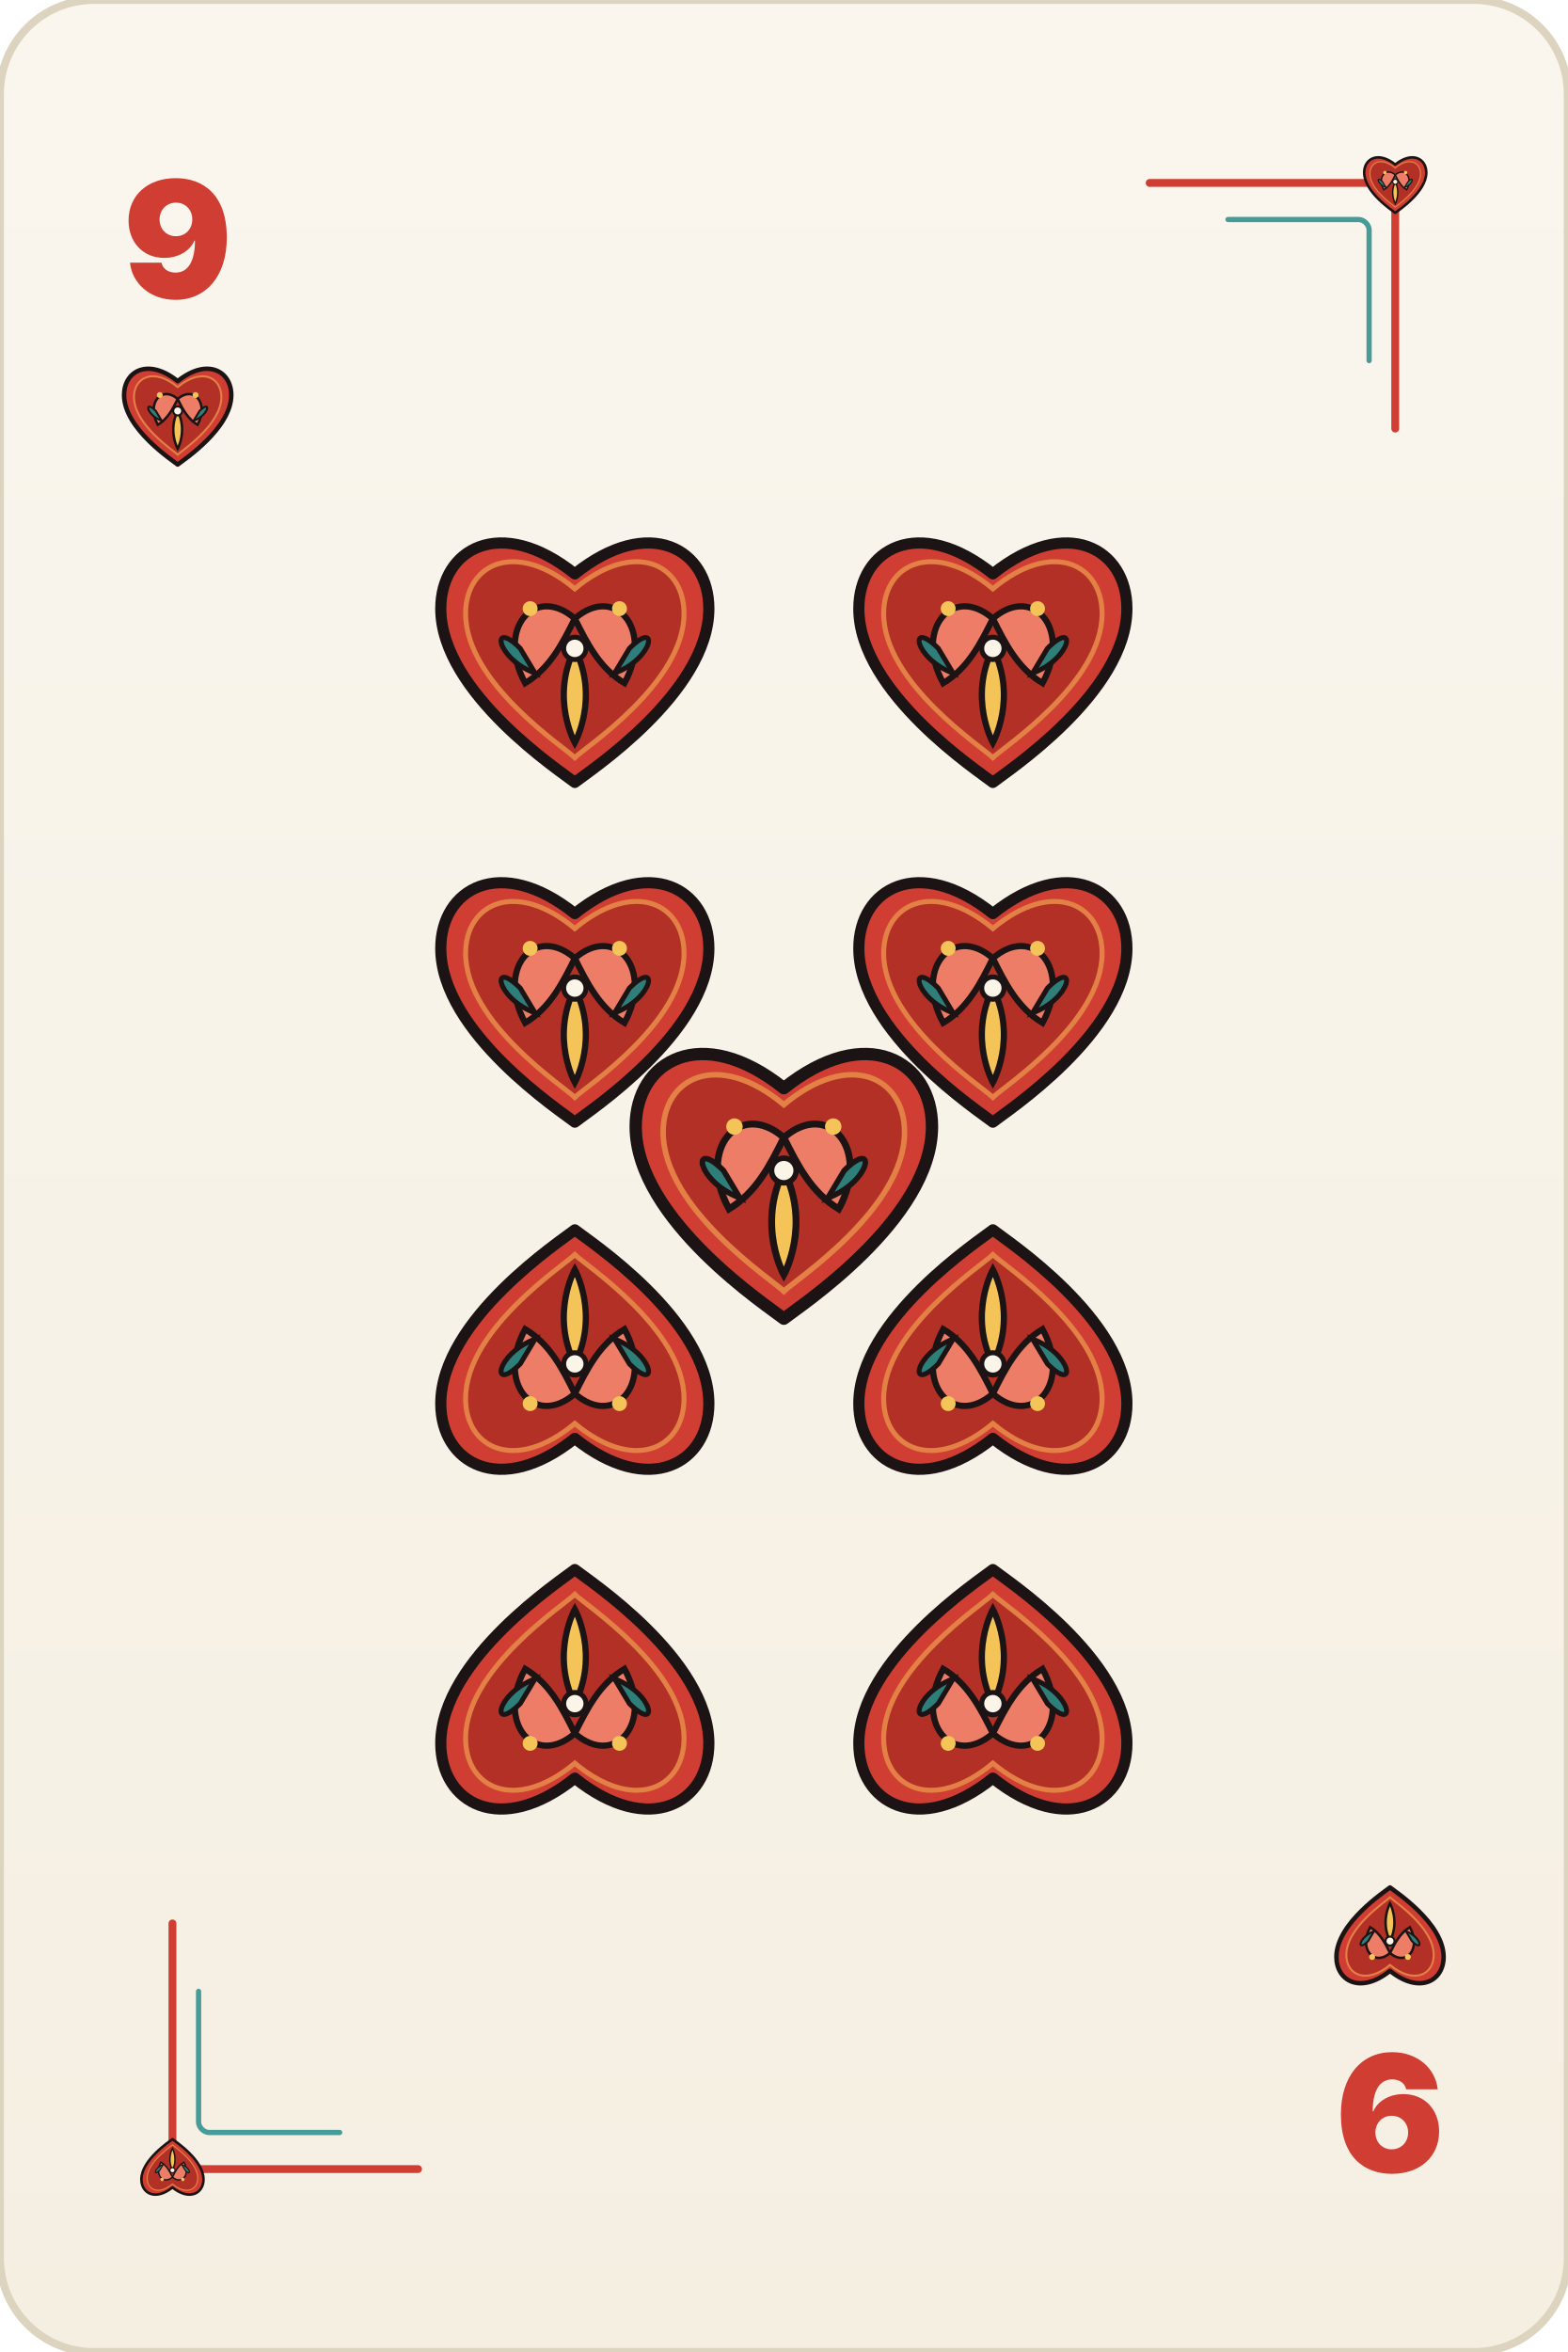
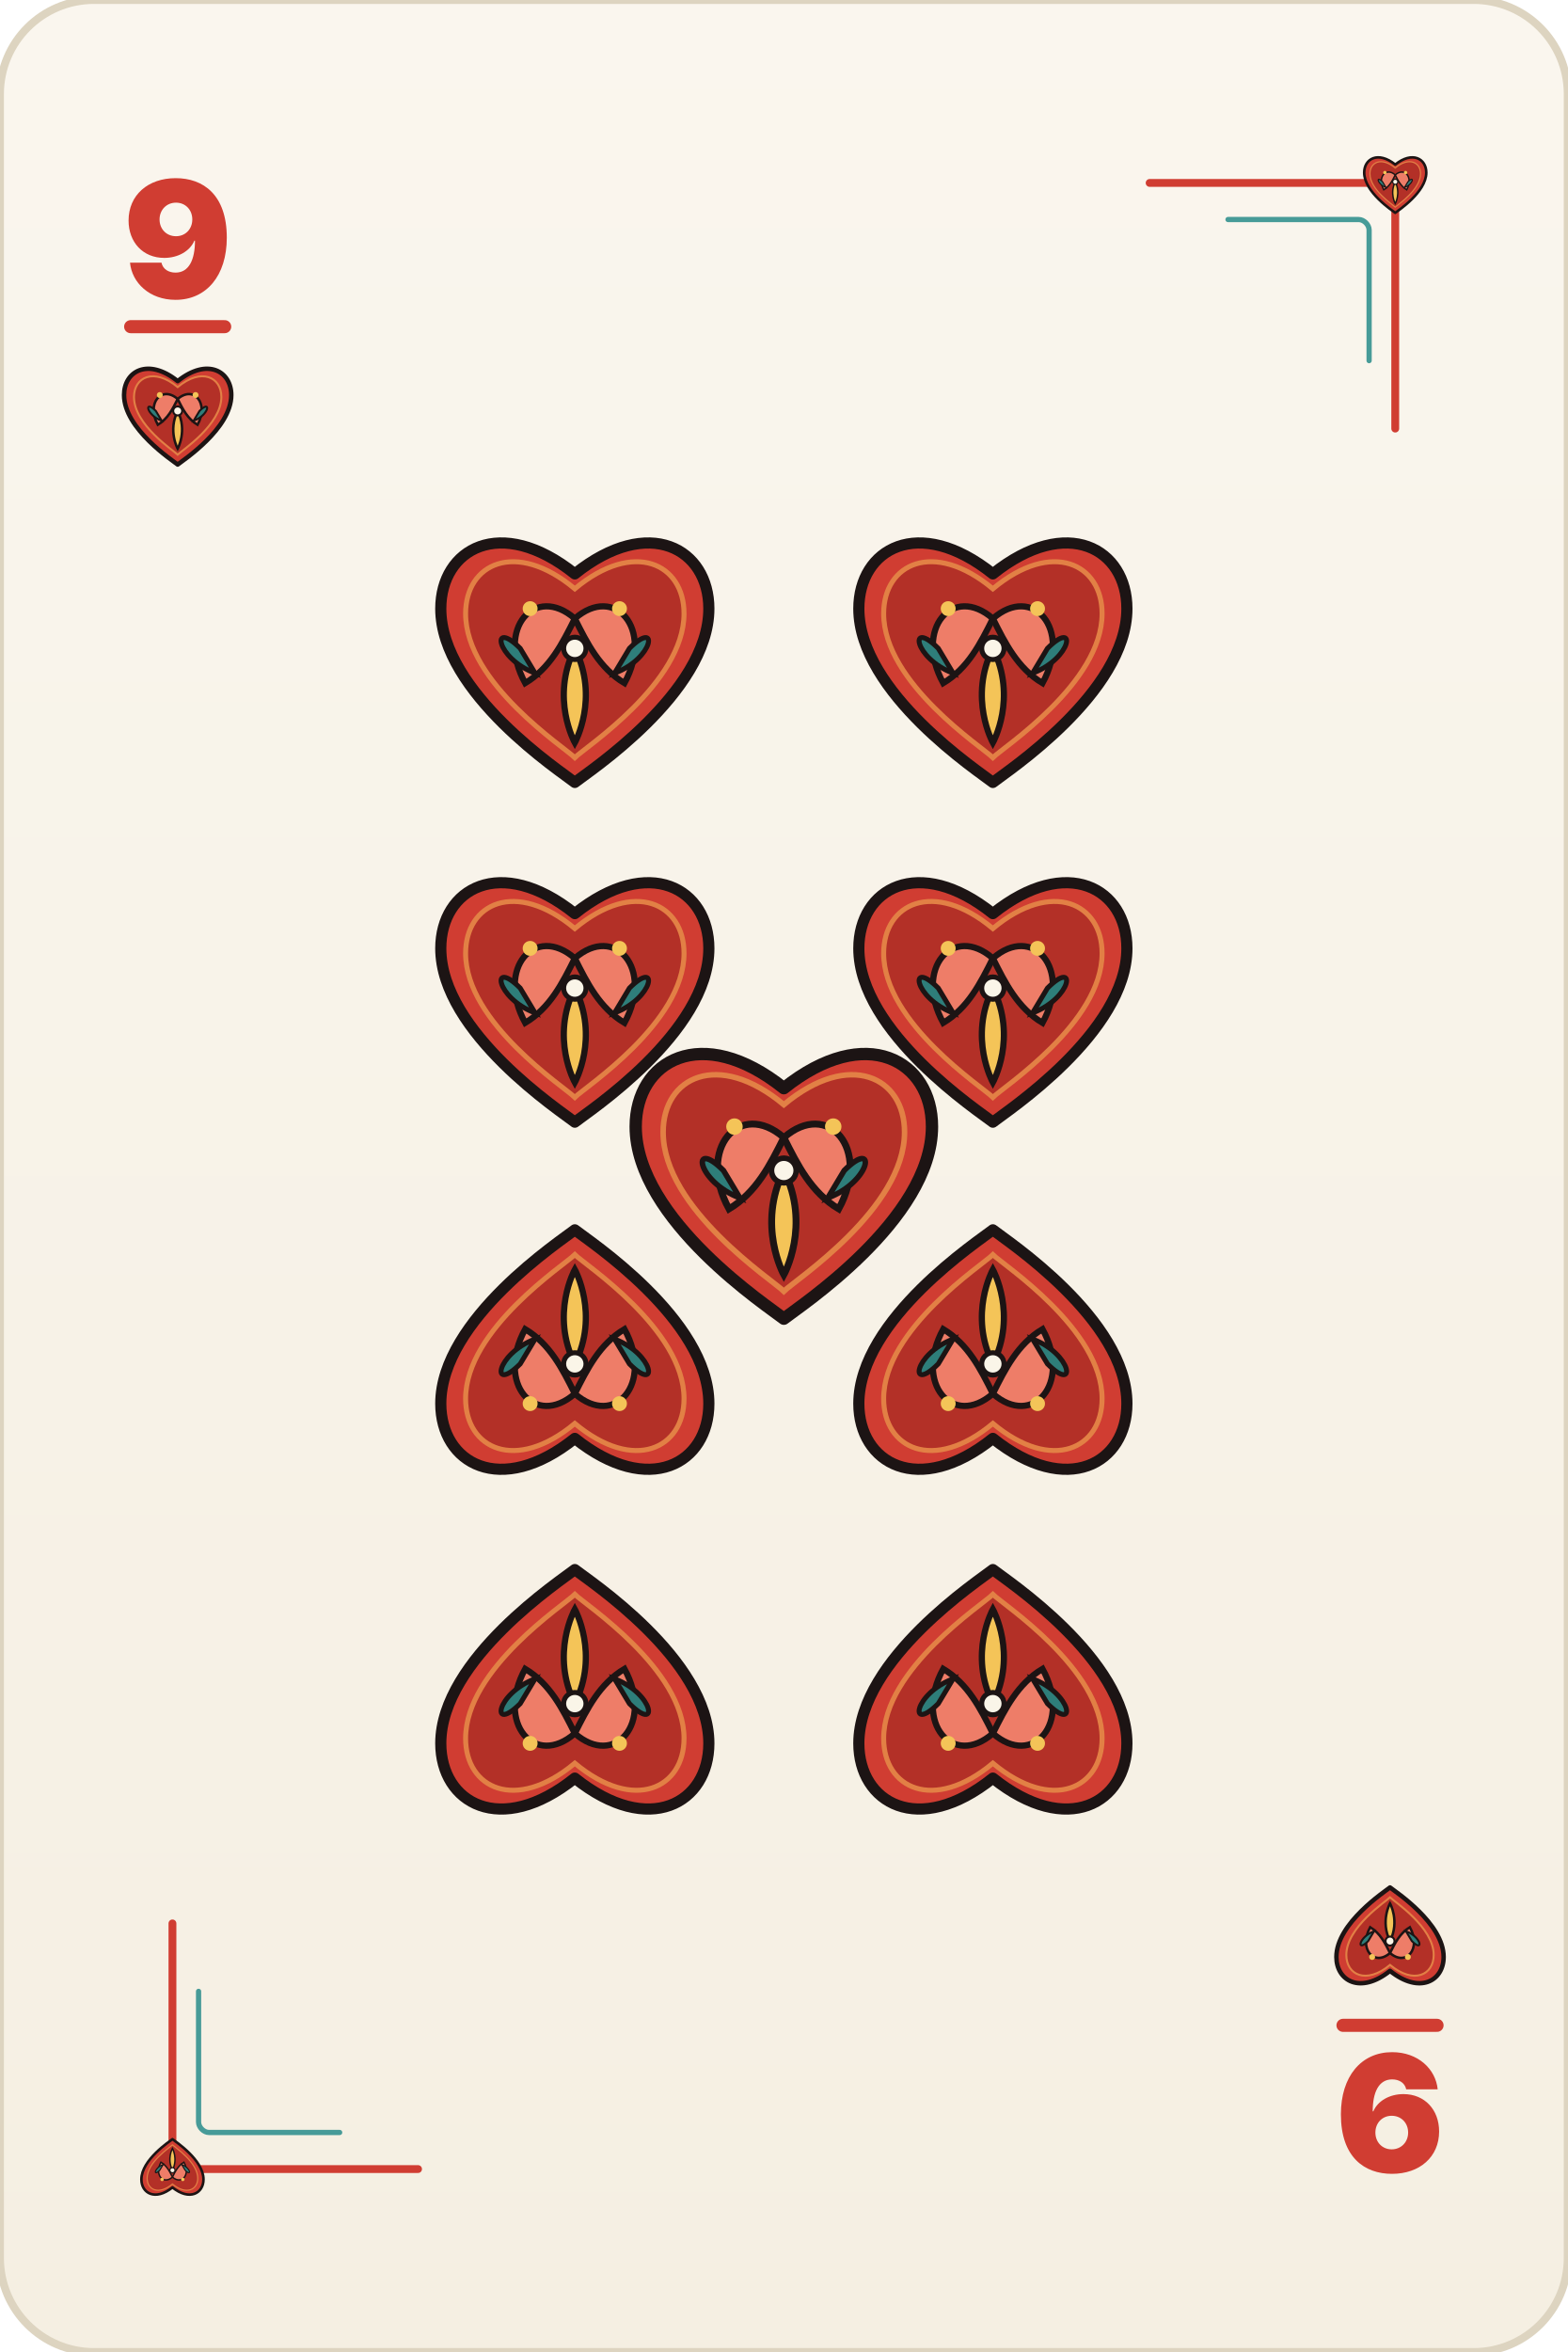
<svg xmlns="http://www.w3.org/2000/svg" width="600" height="900" viewBox="0 0 600 900">
  <defs>
    <linearGradient id="bgGrad" x1="0" y1="0" x2="0" y2="1">
      <stop offset="0%" stop-color="#FAF6EE" />
      <stop offset="100%" stop-color="#F5EFE2" />
    </linearGradient>
  </defs>
  <rect x="0" y="0" width="600" height="900" rx="36" fill="url(#bgGrad)" stroke="#DDD4C0" stroke-width="3" />
  <path d="M 440,70 L 524,70 C 530,70 534,74 534,80 L 534,164" fill="none" stroke="#D03D32" stroke-width="3" stroke-linecap="round" />
  <path d="M 470,84 L 520,84 C 522,84 524,86 524,88 L 524,138" fill="none" stroke="#479B98" stroke-width="2" stroke-linecap="round" />
  <g transform="translate(534, 70) scale(0.22) ">
    <path d="M 0,52 C -5,48 -54,16 -54,-18 C -54,-42 -30,-56 0,-32 C 30,-56 54,-42 54,-18 C 54,16 5,48 0,52 Z" fill="#D03D32" stroke="#1C1414" stroke-width="4.5" stroke-linejoin="round" />
    <path d="M 0,42 C -4,38 -44,12 -44,-16 C -44,-36 -24,-46 0,-26 C 24,-46 44,-36 44,-16 C 44,12 4,38 0,42 Z" fill="#96241C" stroke="#F4C458" stroke-width="2" opacity="0.5" />
    <path d="M 0,-14 C -16,-28 -32,-10 -20,12 C -10,6 -5,-4 0,-14 Z" fill="#EE7D68" stroke="#1C1414" stroke-width="2.5" />
    <path d="M 0,-14 C 16,-28 32,-10 20,12 C 10,6 5,-4 0,-14 Z" fill="#EE7D68" stroke="#1C1414" stroke-width="2.5" />
    <path d="M 0,-2 C -10,18 0,36 0,36 C 0,36 10,18 0,-2 Z" fill="#F4C458" stroke="#1C1414" stroke-width="2.5" />
    <path d="M -22,-2 C -34,-14 -32,2 -16,8 Z" fill="#2E7E7A" stroke="#1C1414" stroke-width="2" />
    <path d="M 22,-2 C 34,-14 32,2 16,8 Z" fill="#2E7E7A" stroke="#1C1414" stroke-width="2" />
    <circle cx="0" cy="-2" r="4.5" fill="#FAF5E8" stroke="#1C1414" stroke-width="2" />
    <circle cx="-18" cy="-18" r="3" fill="#F4C458" />
    <circle cx="18" cy="-18" r="3" fill="#F4C458" />
  </g>
  <path d="M 160,830 L 76,830 C 70,830 66,826 66,820 L 66,736" fill="none" stroke="#D03D32" stroke-width="3" stroke-linecap="round" />
  <path d="M 130,816 L 80,816 C 78,816 76,814 76,812 L 76,762" fill="none" stroke="#479B98" stroke-width="2" stroke-linecap="round" />
  <g transform="translate(66, 830) scale(0.22) rotate(180)">
    <path d="M 0,52 C -5,48 -54,16 -54,-18 C -54,-42 -30,-56 0,-32 C 30,-56 54,-42 54,-18 C 54,16 5,48 0,52 Z" fill="#D03D32" stroke="#1C1414" stroke-width="4.5" stroke-linejoin="round" />
    <path d="M 0,42 C -4,38 -44,12 -44,-16 C -44,-36 -24,-46 0,-26 C 24,-46 44,-36 44,-16 C 44,12 4,38 0,42 Z" fill="#96241C" stroke="#F4C458" stroke-width="2" opacity="0.5" />
    <path d="M 0,-14 C -16,-28 -32,-10 -20,12 C -10,6 -5,-4 0,-14 Z" fill="#EE7D68" stroke="#1C1414" stroke-width="2.5" />
    <path d="M 0,-14 C 16,-28 32,-10 20,12 C 10,6 5,-4 0,-14 Z" fill="#EE7D68" stroke="#1C1414" stroke-width="2.5" />
    <path d="M 0,-2 C -10,18 0,36 0,36 C 0,36 10,18 0,-2 Z" fill="#F4C458" stroke="#1C1414" stroke-width="2.5" />
    <path d="M -22,-2 C -34,-14 -32,2 -16,8 Z" fill="#2E7E7A" stroke="#1C1414" stroke-width="2" />
    <path d="M 22,-2 C 34,-14 32,2 16,8 Z" fill="#2E7E7A" stroke="#1C1414" stroke-width="2" />
    <circle cx="0" cy="-2" r="4.5" fill="#FAF5E8" stroke="#1C1414" stroke-width="2" />
    <circle cx="-18" cy="-18" r="3" fill="#F4C458" />
    <circle cx="18" cy="-18" r="3" fill="#F4C458" />
  </g>
  <g transform="translate(68, 62)">
    <text x="0" y="52" font-family="-apple-system, system-ui, 'Georgia', serif" font-weight="900" font-size="62" fill="#D03D32" text-anchor="middle">9</text>
+     <line x1="-18" y1="63" x2="18" y2="63" stroke="#D03D32" stroke-width="5" stroke-linecap="round" />
    <g transform="translate(0, 96) scale(0.38) ">
      <path d="M 0,52 C -5,48 -54,16 -54,-18 C -54,-42 -30,-56 0,-32 C 30,-56 54,-42 54,-18 C 54,16 5,48 0,52 Z" fill="#D03D32" stroke="#1C1414" stroke-width="4.5" stroke-linejoin="round" />
      <path d="M 0,42 C -4,38 -44,12 -44,-16 C -44,-36 -24,-46 0,-26 C 24,-46 44,-36 44,-16 C 44,12 4,38 0,42 Z" fill="#96241C" stroke="#F4C458" stroke-width="2" opacity="0.5" />
      <path d="M 0,-14 C -16,-28 -32,-10 -20,12 C -10,6 -5,-4 0,-14 Z" fill="#EE7D68" stroke="#1C1414" stroke-width="2.5" />
      <path d="M 0,-14 C 16,-28 32,-10 20,12 C 10,6 5,-4 0,-14 Z" fill="#EE7D68" stroke="#1C1414" stroke-width="2.5" />
      <path d="M 0,-2 C -10,18 0,36 0,36 C 0,36 10,18 0,-2 Z" fill="#F4C458" stroke="#1C1414" stroke-width="2.5" />
      <path d="M -22,-2 C -34,-14 -32,2 -16,8 Z" fill="#2E7E7A" stroke="#1C1414" stroke-width="2" />
      <path d="M 22,-2 C 34,-14 32,2 16,8 Z" fill="#2E7E7A" stroke="#1C1414" stroke-width="2" />
      <circle cx="0" cy="-2" r="4.5" fill="#FAF5E8" stroke="#1C1414" stroke-width="2" />
      <circle cx="-18" cy="-18" r="3" fill="#F4C458" />
      <circle cx="18" cy="-18" r="3" fill="#F4C458" />
    </g>
  </g>
  <g transform="translate(532, 838) rotate(180)">
    <text x="0" y="52" font-family="-apple-system, system-ui, 'Georgia', serif" font-weight="900" font-size="62" fill="#D03D32" text-anchor="middle">9</text>
+     <line x1="-18" y1="63" x2="18" y2="63" stroke="#D03D32" stroke-width="5" stroke-linecap="round" />
    <g transform="translate(0, 96) scale(0.38) ">
      <path d="M 0,52 C -5,48 -54,16 -54,-18 C -54,-42 -30,-56 0,-32 C 30,-56 54,-42 54,-18 C 54,16 5,48 0,52 Z" fill="#D03D32" stroke="#1C1414" stroke-width="4.5" stroke-linejoin="round" />
      <path d="M 0,42 C -4,38 -44,12 -44,-16 C -44,-36 -24,-46 0,-26 C 24,-46 44,-36 44,-16 C 44,12 4,38 0,42 Z" fill="#96241C" stroke="#F4C458" stroke-width="2" opacity="0.5" />
      <path d="M 0,-14 C -16,-28 -32,-10 -20,12 C -10,6 -5,-4 0,-14 Z" fill="#EE7D68" stroke="#1C1414" stroke-width="2.5" />
      <path d="M 0,-14 C 16,-28 32,-10 20,12 C 10,6 5,-4 0,-14 Z" fill="#EE7D68" stroke="#1C1414" stroke-width="2.5" />
      <path d="M 0,-2 C -10,18 0,36 0,36 C 0,36 10,18 0,-2 Z" fill="#F4C458" stroke="#1C1414" stroke-width="2.5" />
      <path d="M -22,-2 C -34,-14 -32,2 -16,8 Z" fill="#2E7E7A" stroke="#1C1414" stroke-width="2" />
      <path d="M 22,-2 C 34,-14 32,2 16,8 Z" fill="#2E7E7A" stroke="#1C1414" stroke-width="2" />
      <circle cx="0" cy="-2" r="4.5" fill="#FAF5E8" stroke="#1C1414" stroke-width="2" />
      <circle cx="-18" cy="-18" r="3" fill="#F4C458" />
      <circle cx="18" cy="-18" r="3" fill="#F4C458" />
    </g>
  </g>
  <g transform="translate(220, 250) scale(0.95) ">
    <path d="M 0,52 C -5,48 -54,16 -54,-18 C -54,-42 -30,-56 0,-32 C 30,-56 54,-42 54,-18 C 54,16 5,48 0,52 Z" fill="#D03D32" stroke="#1C1414" stroke-width="4.5" stroke-linejoin="round" />
    <path d="M 0,42 C -4,38 -44,12 -44,-16 C -44,-36 -24,-46 0,-26 C 24,-46 44,-36 44,-16 C 44,12 4,38 0,42 Z" fill="#96241C" stroke="#F4C458" stroke-width="2" opacity="0.5" />
    <path d="M 0,-14 C -16,-28 -32,-10 -20,12 C -10,6 -5,-4 0,-14 Z" fill="#EE7D68" stroke="#1C1414" stroke-width="2.5" />
    <path d="M 0,-14 C 16,-28 32,-10 20,12 C 10,6 5,-4 0,-14 Z" fill="#EE7D68" stroke="#1C1414" stroke-width="2.5" />
    <path d="M 0,-2 C -10,18 0,36 0,36 C 0,36 10,18 0,-2 Z" fill="#F4C458" stroke="#1C1414" stroke-width="2.5" />
    <path d="M -22,-2 C -34,-14 -32,2 -16,8 Z" fill="#2E7E7A" stroke="#1C1414" stroke-width="2" />
    <path d="M 22,-2 C 34,-14 32,2 16,8 Z" fill="#2E7E7A" stroke="#1C1414" stroke-width="2" />
    <circle cx="0" cy="-2" r="4.5" fill="#FAF5E8" stroke="#1C1414" stroke-width="2" />
    <circle cx="-18" cy="-18" r="3" fill="#F4C458" />
    <circle cx="18" cy="-18" r="3" fill="#F4C458" />
  </g>
  <g transform="translate(380, 250) scale(0.95) ">
    <path d="M 0,52 C -5,48 -54,16 -54,-18 C -54,-42 -30,-56 0,-32 C 30,-56 54,-42 54,-18 C 54,16 5,48 0,52 Z" fill="#D03D32" stroke="#1C1414" stroke-width="4.5" stroke-linejoin="round" />
    <path d="M 0,42 C -4,38 -44,12 -44,-16 C -44,-36 -24,-46 0,-26 C 24,-46 44,-36 44,-16 C 44,12 4,38 0,42 Z" fill="#96241C" stroke="#F4C458" stroke-width="2" opacity="0.5" />
    <path d="M 0,-14 C -16,-28 -32,-10 -20,12 C -10,6 -5,-4 0,-14 Z" fill="#EE7D68" stroke="#1C1414" stroke-width="2.5" />
    <path d="M 0,-14 C 16,-28 32,-10 20,12 C 10,6 5,-4 0,-14 Z" fill="#EE7D68" stroke="#1C1414" stroke-width="2.5" />
    <path d="M 0,-2 C -10,18 0,36 0,36 C 0,36 10,18 0,-2 Z" fill="#F4C458" stroke="#1C1414" stroke-width="2.5" />
    <path d="M -22,-2 C -34,-14 -32,2 -16,8 Z" fill="#2E7E7A" stroke="#1C1414" stroke-width="2" />
    <path d="M 22,-2 C 34,-14 32,2 16,8 Z" fill="#2E7E7A" stroke="#1C1414" stroke-width="2" />
    <circle cx="0" cy="-2" r="4.5" fill="#FAF5E8" stroke="#1C1414" stroke-width="2" />
    <circle cx="-18" cy="-18" r="3" fill="#F4C458" />
    <circle cx="18" cy="-18" r="3" fill="#F4C458" />
  </g>
  <g transform="translate(220, 380) scale(0.95) ">
    <path d="M 0,52 C -5,48 -54,16 -54,-18 C -54,-42 -30,-56 0,-32 C 30,-56 54,-42 54,-18 C 54,16 5,48 0,52 Z" fill="#D03D32" stroke="#1C1414" stroke-width="4.5" stroke-linejoin="round" />
    <path d="M 0,42 C -4,38 -44,12 -44,-16 C -44,-36 -24,-46 0,-26 C 24,-46 44,-36 44,-16 C 44,12 4,38 0,42 Z" fill="#96241C" stroke="#F4C458" stroke-width="2" opacity="0.5" />
    <path d="M 0,-14 C -16,-28 -32,-10 -20,12 C -10,6 -5,-4 0,-14 Z" fill="#EE7D68" stroke="#1C1414" stroke-width="2.5" />
    <path d="M 0,-14 C 16,-28 32,-10 20,12 C 10,6 5,-4 0,-14 Z" fill="#EE7D68" stroke="#1C1414" stroke-width="2.5" />
    <path d="M 0,-2 C -10,18 0,36 0,36 C 0,36 10,18 0,-2 Z" fill="#F4C458" stroke="#1C1414" stroke-width="2.5" />
    <path d="M -22,-2 C -34,-14 -32,2 -16,8 Z" fill="#2E7E7A" stroke="#1C1414" stroke-width="2" />
    <path d="M 22,-2 C 34,-14 32,2 16,8 Z" fill="#2E7E7A" stroke="#1C1414" stroke-width="2" />
    <circle cx="0" cy="-2" r="4.5" fill="#FAF5E8" stroke="#1C1414" stroke-width="2" />
    <circle cx="-18" cy="-18" r="3" fill="#F4C458" />
    <circle cx="18" cy="-18" r="3" fill="#F4C458" />
  </g>
  <g transform="translate(380, 380) scale(0.95) ">
    <path d="M 0,52 C -5,48 -54,16 -54,-18 C -54,-42 -30,-56 0,-32 C 30,-56 54,-42 54,-18 C 54,16 5,48 0,52 Z" fill="#D03D32" stroke="#1C1414" stroke-width="4.5" stroke-linejoin="round" />
    <path d="M 0,42 C -4,38 -44,12 -44,-16 C -44,-36 -24,-46 0,-26 C 24,-46 44,-36 44,-16 C 44,12 4,38 0,42 Z" fill="#96241C" stroke="#F4C458" stroke-width="2" opacity="0.5" />
    <path d="M 0,-14 C -16,-28 -32,-10 -20,12 C -10,6 -5,-4 0,-14 Z" fill="#EE7D68" stroke="#1C1414" stroke-width="2.5" />
    <path d="M 0,-14 C 16,-28 32,-10 20,12 C 10,6 5,-4 0,-14 Z" fill="#EE7D68" stroke="#1C1414" stroke-width="2.5" />
    <path d="M 0,-2 C -10,18 0,36 0,36 C 0,36 10,18 0,-2 Z" fill="#F4C458" stroke="#1C1414" stroke-width="2.5" />
    <path d="M -22,-2 C -34,-14 -32,2 -16,8 Z" fill="#2E7E7A" stroke="#1C1414" stroke-width="2" />
    <path d="M 22,-2 C 34,-14 32,2 16,8 Z" fill="#2E7E7A" stroke="#1C1414" stroke-width="2" />
    <circle cx="0" cy="-2" r="4.5" fill="#FAF5E8" stroke="#1C1414" stroke-width="2" />
    <circle cx="-18" cy="-18" r="3" fill="#F4C458" />
    <circle cx="18" cy="-18" r="3" fill="#F4C458" />
  </g>
  <g transform="translate(300, 450) scale(1.05) ">
    <path d="M 0,52 C -5,48 -54,16 -54,-18 C -54,-42 -30,-56 0,-32 C 30,-56 54,-42 54,-18 C 54,16 5,48 0,52 Z" fill="#D03D32" stroke="#1C1414" stroke-width="4.5" stroke-linejoin="round" />
    <path d="M 0,42 C -4,38 -44,12 -44,-16 C -44,-36 -24,-46 0,-26 C 24,-46 44,-36 44,-16 C 44,12 4,38 0,42 Z" fill="#96241C" stroke="#F4C458" stroke-width="2" opacity="0.5" />
    <path d="M 0,-14 C -16,-28 -32,-10 -20,12 C -10,6 -5,-4 0,-14 Z" fill="#EE7D68" stroke="#1C1414" stroke-width="2.5" />
    <path d="M 0,-14 C 16,-28 32,-10 20,12 C 10,6 5,-4 0,-14 Z" fill="#EE7D68" stroke="#1C1414" stroke-width="2.5" />
    <path d="M 0,-2 C -10,18 0,36 0,36 C 0,36 10,18 0,-2 Z" fill="#F4C458" stroke="#1C1414" stroke-width="2.5" />
    <path d="M -22,-2 C -34,-14 -32,2 -16,8 Z" fill="#2E7E7A" stroke="#1C1414" stroke-width="2" />
    <path d="M 22,-2 C 34,-14 32,2 16,8 Z" fill="#2E7E7A" stroke="#1C1414" stroke-width="2" />
    <circle cx="0" cy="-2" r="4.5" fill="#FAF5E8" stroke="#1C1414" stroke-width="2" />
    <circle cx="-18" cy="-18" r="3" fill="#F4C458" />
    <circle cx="18" cy="-18" r="3" fill="#F4C458" />
  </g>
  <g transform="translate(220, 520) scale(0.95) rotate(180)">
    <path d="M 0,52 C -5,48 -54,16 -54,-18 C -54,-42 -30,-56 0,-32 C 30,-56 54,-42 54,-18 C 54,16 5,48 0,52 Z" fill="#D03D32" stroke="#1C1414" stroke-width="4.5" stroke-linejoin="round" />
    <path d="M 0,42 C -4,38 -44,12 -44,-16 C -44,-36 -24,-46 0,-26 C 24,-46 44,-36 44,-16 C 44,12 4,38 0,42 Z" fill="#96241C" stroke="#F4C458" stroke-width="2" opacity="0.5" />
    <path d="M 0,-14 C -16,-28 -32,-10 -20,12 C -10,6 -5,-4 0,-14 Z" fill="#EE7D68" stroke="#1C1414" stroke-width="2.5" />
    <path d="M 0,-14 C 16,-28 32,-10 20,12 C 10,6 5,-4 0,-14 Z" fill="#EE7D68" stroke="#1C1414" stroke-width="2.5" />
    <path d="M 0,-2 C -10,18 0,36 0,36 C 0,36 10,18 0,-2 Z" fill="#F4C458" stroke="#1C1414" stroke-width="2.5" />
    <path d="M -22,-2 C -34,-14 -32,2 -16,8 Z" fill="#2E7E7A" stroke="#1C1414" stroke-width="2" />
    <path d="M 22,-2 C 34,-14 32,2 16,8 Z" fill="#2E7E7A" stroke="#1C1414" stroke-width="2" />
    <circle cx="0" cy="-2" r="4.5" fill="#FAF5E8" stroke="#1C1414" stroke-width="2" />
    <circle cx="-18" cy="-18" r="3" fill="#F4C458" />
    <circle cx="18" cy="-18" r="3" fill="#F4C458" />
  </g>
  <g transform="translate(380, 520) scale(0.95) rotate(180)">
    <path d="M 0,52 C -5,48 -54,16 -54,-18 C -54,-42 -30,-56 0,-32 C 30,-56 54,-42 54,-18 C 54,16 5,48 0,52 Z" fill="#D03D32" stroke="#1C1414" stroke-width="4.5" stroke-linejoin="round" />
    <path d="M 0,42 C -4,38 -44,12 -44,-16 C -44,-36 -24,-46 0,-26 C 24,-46 44,-36 44,-16 C 44,12 4,38 0,42 Z" fill="#96241C" stroke="#F4C458" stroke-width="2" opacity="0.5" />
    <path d="M 0,-14 C -16,-28 -32,-10 -20,12 C -10,6 -5,-4 0,-14 Z" fill="#EE7D68" stroke="#1C1414" stroke-width="2.5" />
    <path d="M 0,-14 C 16,-28 32,-10 20,12 C 10,6 5,-4 0,-14 Z" fill="#EE7D68" stroke="#1C1414" stroke-width="2.5" />
    <path d="M 0,-2 C -10,18 0,36 0,36 C 0,36 10,18 0,-2 Z" fill="#F4C458" stroke="#1C1414" stroke-width="2.5" />
    <path d="M -22,-2 C -34,-14 -32,2 -16,8 Z" fill="#2E7E7A" stroke="#1C1414" stroke-width="2" />
    <path d="M 22,-2 C 34,-14 32,2 16,8 Z" fill="#2E7E7A" stroke="#1C1414" stroke-width="2" />
    <circle cx="0" cy="-2" r="4.5" fill="#FAF5E8" stroke="#1C1414" stroke-width="2" />
    <circle cx="-18" cy="-18" r="3" fill="#F4C458" />
    <circle cx="18" cy="-18" r="3" fill="#F4C458" />
  </g>
  <g transform="translate(220, 650) scale(0.95) rotate(180)">
    <path d="M 0,52 C -5,48 -54,16 -54,-18 C -54,-42 -30,-56 0,-32 C 30,-56 54,-42 54,-18 C 54,16 5,48 0,52 Z" fill="#D03D32" stroke="#1C1414" stroke-width="4.5" stroke-linejoin="round" />
    <path d="M 0,42 C -4,38 -44,12 -44,-16 C -44,-36 -24,-46 0,-26 C 24,-46 44,-36 44,-16 C 44,12 4,38 0,42 Z" fill="#96241C" stroke="#F4C458" stroke-width="2" opacity="0.5" />
    <path d="M 0,-14 C -16,-28 -32,-10 -20,12 C -10,6 -5,-4 0,-14 Z" fill="#EE7D68" stroke="#1C1414" stroke-width="2.5" />
    <path d="M 0,-14 C 16,-28 32,-10 20,12 C 10,6 5,-4 0,-14 Z" fill="#EE7D68" stroke="#1C1414" stroke-width="2.5" />
    <path d="M 0,-2 C -10,18 0,36 0,36 C 0,36 10,18 0,-2 Z" fill="#F4C458" stroke="#1C1414" stroke-width="2.5" />
    <path d="M -22,-2 C -34,-14 -32,2 -16,8 Z" fill="#2E7E7A" stroke="#1C1414" stroke-width="2" />
    <path d="M 22,-2 C 34,-14 32,2 16,8 Z" fill="#2E7E7A" stroke="#1C1414" stroke-width="2" />
    <circle cx="0" cy="-2" r="4.5" fill="#FAF5E8" stroke="#1C1414" stroke-width="2" />
    <circle cx="-18" cy="-18" r="3" fill="#F4C458" />
    <circle cx="18" cy="-18" r="3" fill="#F4C458" />
  </g>
  <g transform="translate(380, 650) scale(0.95) rotate(180)">
    <path d="M 0,52 C -5,48 -54,16 -54,-18 C -54,-42 -30,-56 0,-32 C 30,-56 54,-42 54,-18 C 54,16 5,48 0,52 Z" fill="#D03D32" stroke="#1C1414" stroke-width="4.5" stroke-linejoin="round" />
    <path d="M 0,42 C -4,38 -44,12 -44,-16 C -44,-36 -24,-46 0,-26 C 24,-46 44,-36 44,-16 C 44,12 4,38 0,42 Z" fill="#96241C" stroke="#F4C458" stroke-width="2" opacity="0.5" />
    <path d="M 0,-14 C -16,-28 -32,-10 -20,12 C -10,6 -5,-4 0,-14 Z" fill="#EE7D68" stroke="#1C1414" stroke-width="2.5" />
    <path d="M 0,-14 C 16,-28 32,-10 20,12 C 10,6 5,-4 0,-14 Z" fill="#EE7D68" stroke="#1C1414" stroke-width="2.5" />
    <path d="M 0,-2 C -10,18 0,36 0,36 C 0,36 10,18 0,-2 Z" fill="#F4C458" stroke="#1C1414" stroke-width="2.5" />
    <path d="M -22,-2 C -34,-14 -32,2 -16,8 Z" fill="#2E7E7A" stroke="#1C1414" stroke-width="2" />
    <path d="M 22,-2 C 34,-14 32,2 16,8 Z" fill="#2E7E7A" stroke="#1C1414" stroke-width="2" />
    <circle cx="0" cy="-2" r="4.5" fill="#FAF5E8" stroke="#1C1414" stroke-width="2" />
    <circle cx="-18" cy="-18" r="3" fill="#F4C458" />
    <circle cx="18" cy="-18" r="3" fill="#F4C458" />
  </g>
</svg>
